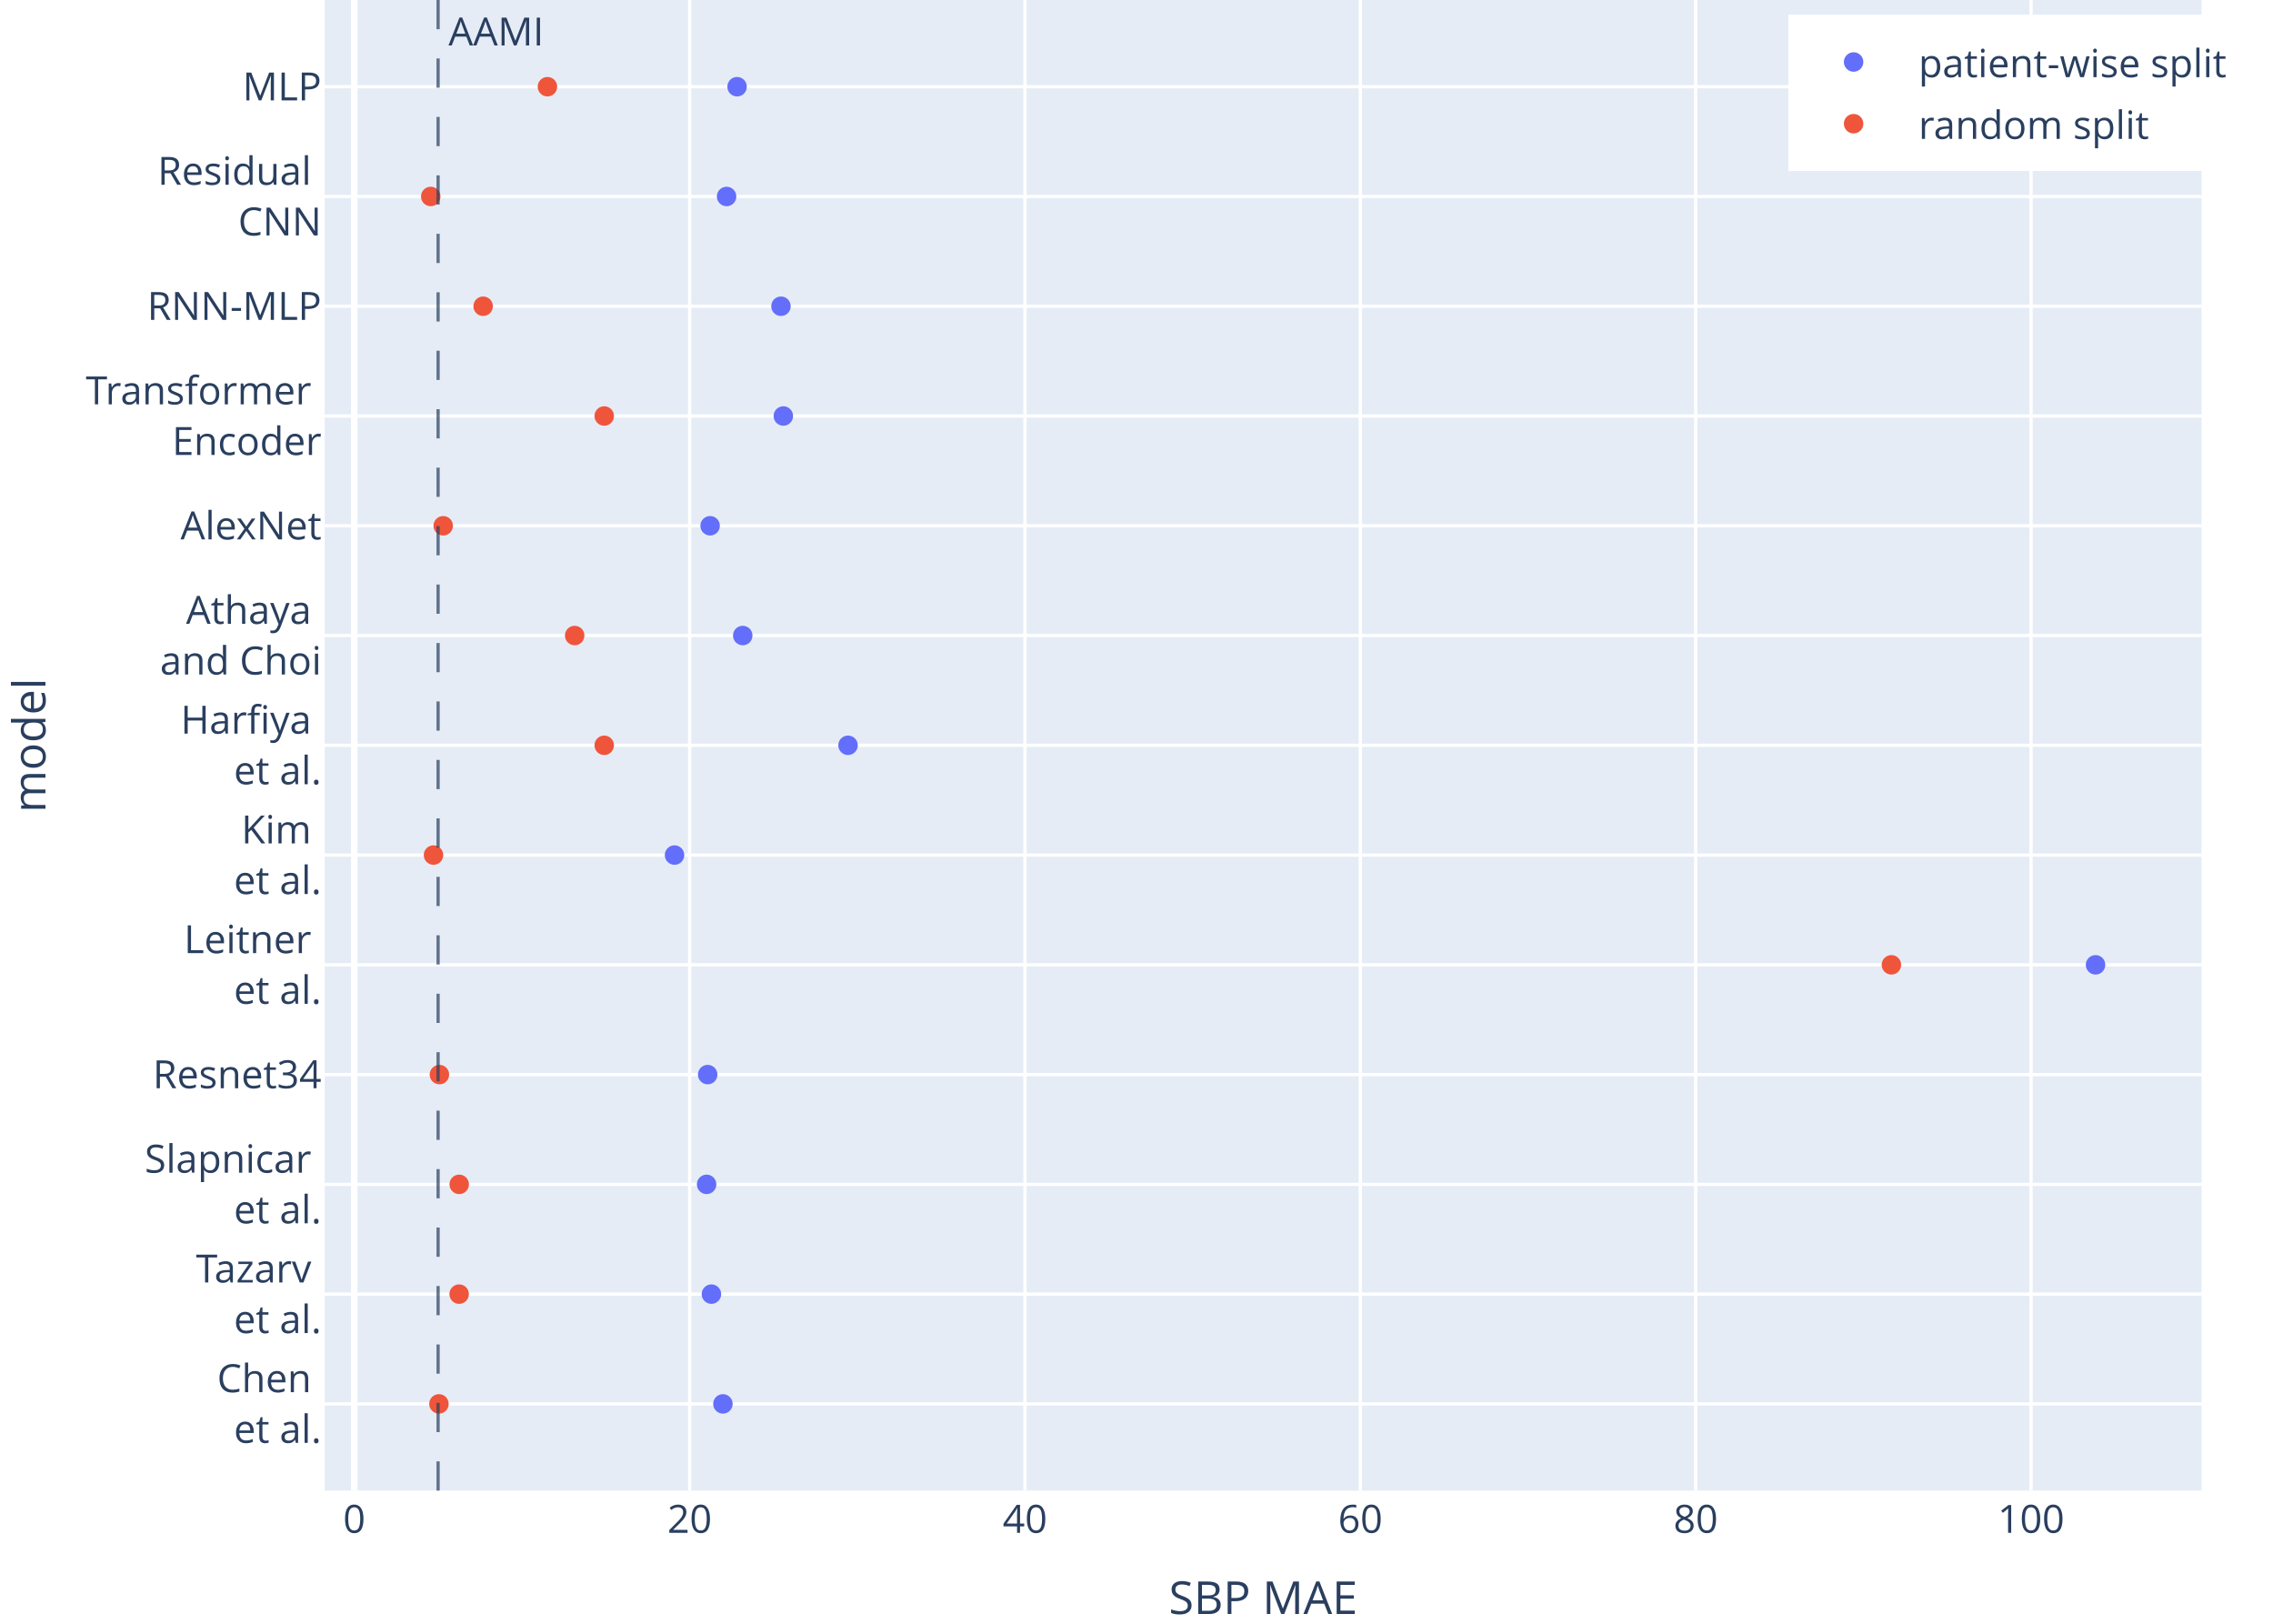
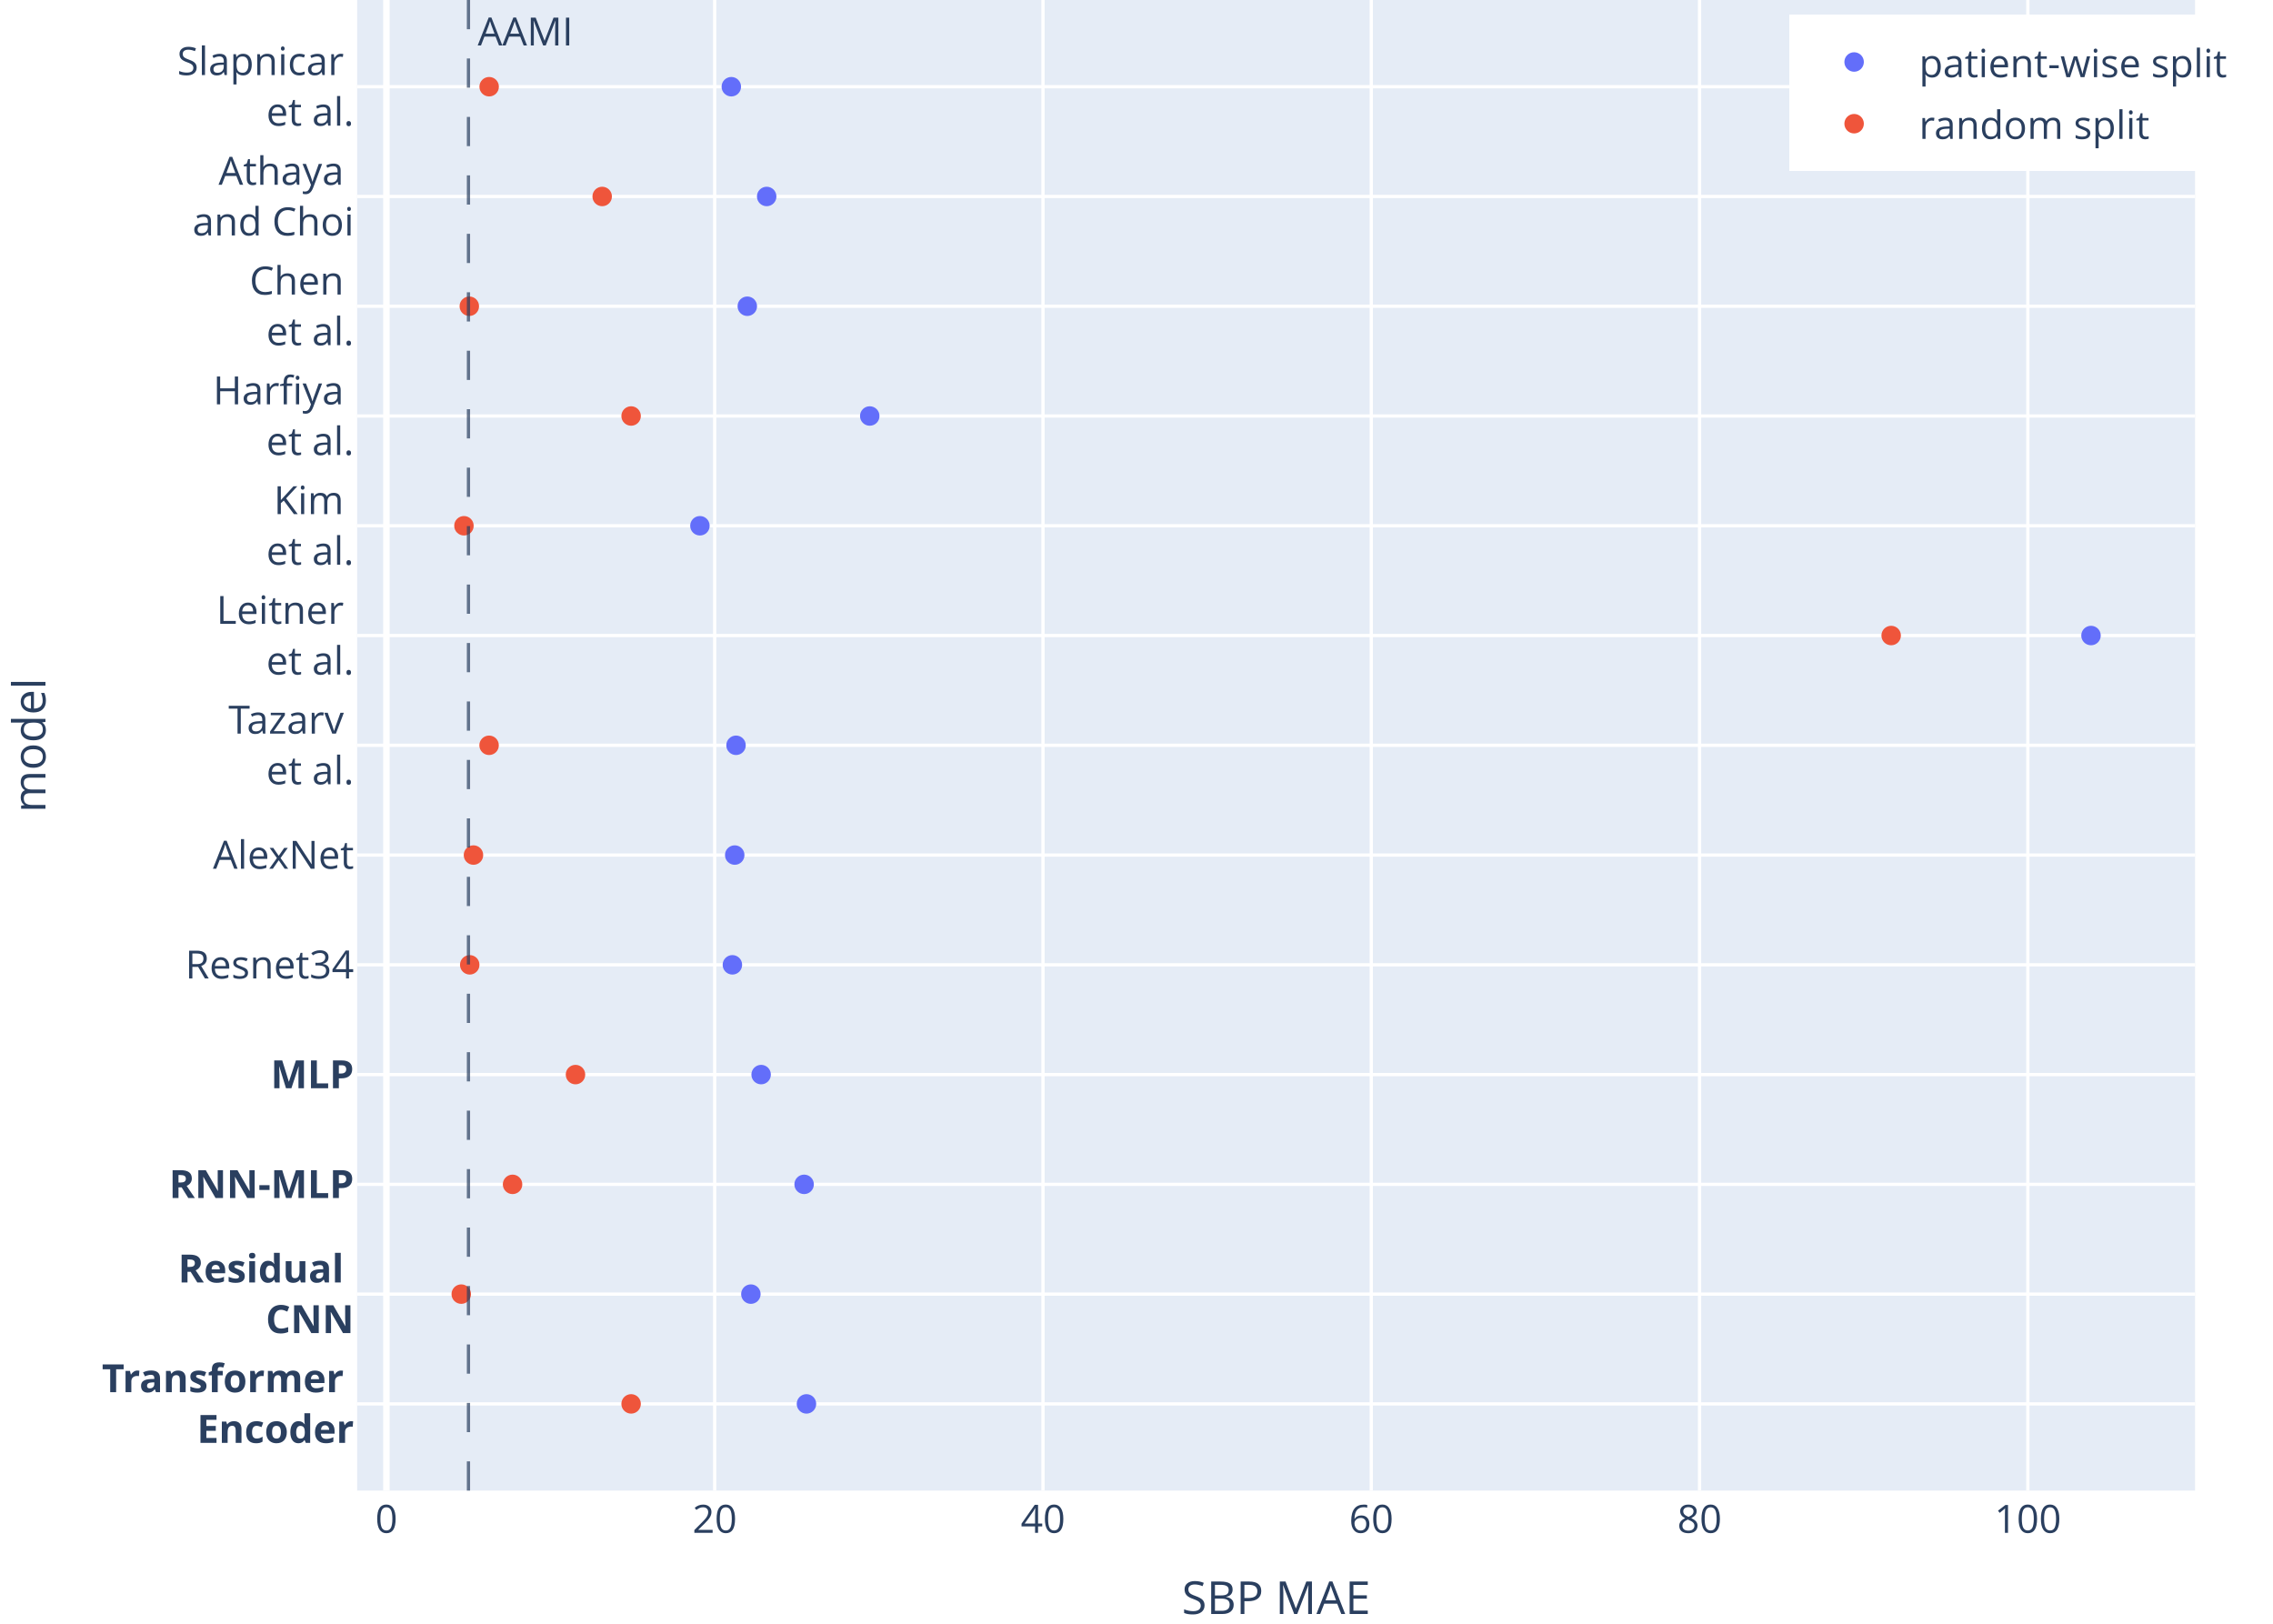
<svg xmlns="http://www.w3.org/2000/svg" class="main-svg" width="700" height="500" style="" viewBox="0 0 700 500">
  <rect x="0" y="0" width="700" height="500" style="fill: rgb(255, 255, 255); fill-opacity: 1;" />
-   <defs id="defs-ac33e9">
+   <defs id="defs-ae0e21">
    <g class="clips">
-       <clipPath id="clipac33e9xyplot" class="plotclip">
-         <rect width="578" height="459" />
-       </clipPath>
-       <clipPath class="axesclip" id="clipac33e9x">
-         <rect x="100" y="0" width="578" height="500" />
-       </clipPath>
-       <clipPath class="axesclip" id="clipac33e9y">
+       <clipPath id="clipae0e21xyplot" class="plotclip">
+         <rect width="566" height="459" />
+       </clipPath>
+       <clipPath class="axesclip" id="clipae0e21x">
+         <rect x="110" y="0" width="566" height="500" />
+       </clipPath>
+       <clipPath class="axesclip" id="clipae0e21y">
        <rect x="0" y="0" width="700" height="459" />
      </clipPath>
-       <clipPath class="axesclip" id="clipac33e9xy">
-         <rect x="100" y="0" width="578" height="459" />
+       <clipPath class="axesclip" id="clipae0e21xy">
+         <rect x="110" y="0" width="566" height="459" />
      </clipPath>
    </g>
    <g class="gradients" />
    <g class="patterns" />
  </defs>
  <g class="bglayer">
-     <rect class="bg" x="100" y="0" width="578" height="459" style="fill: rgb(229, 236, 246); fill-opacity: 1; stroke-width: 0;" />
+     <rect class="bg" x="110" y="0" width="566" height="459" style="fill: rgb(229, 236, 246); fill-opacity: 1; stroke-width: 0;" />
  </g>
  <g class="layer-below">
    <g class="imagelayer" />
    <g class="shapelayer" />
  </g>
  <g class="cartesianlayer">
    <g class="subplot xy">
      <g class="layer-subplot">
        <g class="shapelayer" />
        <g class="imagelayer" />
      </g>
      <g class="minor-gridlayer">
        <g class="x" />
        <g class="y" />
      </g>
      <g class="gridlayer">
        <g class="x">
-           <path class="xgrid crisp" transform="translate(212.38,0)" d="M0,0v459" style="stroke: rgb(255, 255, 255); stroke-opacity: 1; stroke-width: 1px;" />
-           <path class="xgrid crisp" transform="translate(315.65,0)" d="M0,0v459" style="stroke: rgb(255, 255, 255); stroke-opacity: 1; stroke-width: 1px;" />
-           <path class="xgrid crisp" transform="translate(418.93,0)" d="M0,0v459" style="stroke: rgb(255, 255, 255); stroke-opacity: 1; stroke-width: 1px;" />
-           <path class="xgrid crisp" transform="translate(522.21,0)" d="M0,0v459" style="stroke: rgb(255, 255, 255); stroke-opacity: 1; stroke-width: 1px;" />
-           <path class="xgrid crisp" transform="translate(625.48,0)" d="M0,0v459" style="stroke: rgb(255, 255, 255); stroke-opacity: 1; stroke-width: 1px;" />
+           <path class="xgrid crisp" transform="translate(220.1,0)" d="M0,0v459" style="stroke: rgb(255, 255, 255); stroke-opacity: 1; stroke-width: 1px;" />
+           <path class="xgrid crisp" transform="translate(321.2,0)" d="M0,0v459" style="stroke: rgb(255, 255, 255); stroke-opacity: 1; stroke-width: 1px;" />
+           <path class="xgrid crisp" transform="translate(422.3,0)" d="M0,0v459" style="stroke: rgb(255, 255, 255); stroke-opacity: 1; stroke-width: 1px;" />
+           <path class="xgrid crisp" transform="translate(523.4,0)" d="M0,0v459" style="stroke: rgb(255, 255, 255); stroke-opacity: 1; stroke-width: 1px;" />
+           <path class="xgrid crisp" transform="translate(624.5,0)" d="M0,0v459" style="stroke: rgb(255, 255, 255); stroke-opacity: 1; stroke-width: 1px;" />
        </g>
        <g class="y">
-           <path class="ygrid crisp" transform="translate(0,432.3)" d="M100,0h578" style="stroke: rgb(255, 255, 255); stroke-opacity: 1; stroke-width: 1px;" />
-           <path class="ygrid crisp" transform="translate(0,398.5)" d="M100,0h578" style="stroke: rgb(255, 255, 255); stroke-opacity: 1; stroke-width: 1px;" />
-           <path class="ygrid crisp" transform="translate(0,364.7)" d="M100,0h578" style="stroke: rgb(255, 255, 255); stroke-opacity: 1; stroke-width: 1px;" />
-           <path class="ygrid crisp" transform="translate(0,330.9)" d="M100,0h578" style="stroke: rgb(255, 255, 255); stroke-opacity: 1; stroke-width: 1px;" />
-           <path class="ygrid crisp" transform="translate(0,297.1)" d="M100,0h578" style="stroke: rgb(255, 255, 255); stroke-opacity: 1; stroke-width: 1px;" />
-           <path class="ygrid crisp" transform="translate(0,263.3)" d="M100,0h578" style="stroke: rgb(255, 255, 255); stroke-opacity: 1; stroke-width: 1px;" />
-           <path class="ygrid crisp" transform="translate(0,229.5)" d="M100,0h578" style="stroke: rgb(255, 255, 255); stroke-opacity: 1; stroke-width: 1px;" />
-           <path class="ygrid crisp" transform="translate(0,195.7)" d="M100,0h578" style="stroke: rgb(255, 255, 255); stroke-opacity: 1; stroke-width: 1px;" />
-           <path class="ygrid crisp" transform="translate(0,161.9)" d="M100,0h578" style="stroke: rgb(255, 255, 255); stroke-opacity: 1; stroke-width: 1px;" />
-           <path class="ygrid crisp" transform="translate(0,128.1)" d="M100,0h578" style="stroke: rgb(255, 255, 255); stroke-opacity: 1; stroke-width: 1px;" />
-           <path class="ygrid crisp" transform="translate(0,94.3)" d="M100,0h578" style="stroke: rgb(255, 255, 255); stroke-opacity: 1; stroke-width: 1px;" />
-           <path class="ygrid crisp" transform="translate(0,60.5)" d="M100,0h578" style="stroke: rgb(255, 255, 255); stroke-opacity: 1; stroke-width: 1px;" />
-           <path class="ygrid crisp" transform="translate(0,26.7)" d="M100,0h578" style="stroke: rgb(255, 255, 255); stroke-opacity: 1; stroke-width: 1px;" />
+           <path class="ygrid crisp" transform="translate(0,432.3)" d="M110,0h566" style="stroke: rgb(255, 255, 255); stroke-opacity: 1; stroke-width: 1px;" />
+           <path class="ygrid crisp" transform="translate(0,398.5)" d="M110,0h566" style="stroke: rgb(255, 255, 255); stroke-opacity: 1; stroke-width: 1px;" />
+           <path class="ygrid crisp" transform="translate(0,364.7)" d="M110,0h566" style="stroke: rgb(255, 255, 255); stroke-opacity: 1; stroke-width: 1px;" />
+           <path class="ygrid crisp" transform="translate(0,330.9)" d="M110,0h566" style="stroke: rgb(255, 255, 255); stroke-opacity: 1; stroke-width: 1px;" />
+           <path class="ygrid crisp" transform="translate(0,297.1)" d="M110,0h566" style="stroke: rgb(255, 255, 255); stroke-opacity: 1; stroke-width: 1px;" />
+           <path class="ygrid crisp" transform="translate(0,263.3)" d="M110,0h566" style="stroke: rgb(255, 255, 255); stroke-opacity: 1; stroke-width: 1px;" />
+           <path class="ygrid crisp" transform="translate(0,229.5)" d="M110,0h566" style="stroke: rgb(255, 255, 255); stroke-opacity: 1; stroke-width: 1px;" />
+           <path class="ygrid crisp" transform="translate(0,195.7)" d="M110,0h566" style="stroke: rgb(255, 255, 255); stroke-opacity: 1; stroke-width: 1px;" />
+           <path class="ygrid crisp" transform="translate(0,161.9)" d="M110,0h566" style="stroke: rgb(255, 255, 255); stroke-opacity: 1; stroke-width: 1px;" />
+           <path class="ygrid crisp" transform="translate(0,128.1)" d="M110,0h566" style="stroke: rgb(255, 255, 255); stroke-opacity: 1; stroke-width: 1px;" />
+           <path class="ygrid crisp" transform="translate(0,94.3)" d="M110,0h566" style="stroke: rgb(255, 255, 255); stroke-opacity: 1; stroke-width: 1px;" />
+           <path class="ygrid crisp" transform="translate(0,60.5)" d="M110,0h566" style="stroke: rgb(255, 255, 255); stroke-opacity: 1; stroke-width: 1px;" />
+           <path class="ygrid crisp" transform="translate(0,26.7)" d="M110,0h566" style="stroke: rgb(255, 255, 255); stroke-opacity: 1; stroke-width: 1px;" />
        </g>
      </g>
      <g class="zerolinelayer">
-         <path class="xzl zl crisp" transform="translate(109.1,0)" d="M0,0v459" style="stroke: rgb(255, 255, 255); stroke-opacity: 1; stroke-width: 2px;" />
+         <path class="xzl zl crisp" transform="translate(119,0)" d="M0,0v459" style="stroke: rgb(255, 255, 255); stroke-opacity: 1; stroke-width: 2px;" />
      </g>
      <path class="xlines-below" />
      <path class="ylines-below" />
      <g class="overlines-below" />
      <g class="xaxislayer-below" />
      <g class="yaxislayer-below" />
      <g class="overaxes-below" />
-       <g class="plot" transform="translate(100,0)" clip-path="url(#clipac33e9xyplot)">
+       <g class="plot" transform="translate(110,0)" clip-path="url(#clipae0e21xyplot)">
        <g class="scatterlayer mlayer">
-           <g class="trace scatter tracef5e14a" style="stroke-miterlimit: 2; opacity: 1;">
+           <g class="trace scatter trace91af93" style="stroke-miterlimit: 2; opacity: 1;">
            <g class="fills" />
            <g class="errorbars" />
            <g class="lines" />
            <g class="points">
-               <path class="point" transform="translate(122.63,432.3)" d="M3,0A3,3 0 1,1 0,-3A3,3 0 0,1 3,0Z" style="opacity: 1; stroke-width: 0px; fill: rgb(99, 110, 250); fill-opacity: 1;" />
-               <path class="point" transform="translate(119.09,398.5)" d="M3,0A3,3 0 1,1 0,-3A3,3 0 0,1 3,0Z" style="opacity: 1; stroke-width: 0px; fill: rgb(99, 110, 250); fill-opacity: 1;" />
-               <path class="point" transform="translate(117.61,364.7)" d="M3,0A3,3 0 1,1 0,-3A3,3 0 0,1 3,0Z" style="opacity: 1; stroke-width: 0px; fill: rgb(99, 110, 250); fill-opacity: 1;" />
-               <path class="point" transform="translate(117.94,330.9)" d="M3,0A3,3 0 1,1 0,-3A3,3 0 0,1 3,0Z" style="opacity: 1; stroke-width: 0px; fill: rgb(99, 110, 250); fill-opacity: 1;" />
-               <path class="point" transform="translate(545.35,297.1)" d="M3,0A3,3 0 1,1 0,-3A3,3 0 0,1 3,0Z" style="opacity: 1; stroke-width: 0px; fill: rgb(99, 110, 250); fill-opacity: 1;" />
-               <path class="point" transform="translate(107.73,263.3)" d="M3,0A3,3 0 1,1 0,-3A3,3 0 0,1 3,0Z" style="opacity: 1; stroke-width: 0px; fill: rgb(99, 110, 250); fill-opacity: 1;" />
-               <path class="point" transform="translate(161.16,229.5)" d="M3,0A3,3 0 1,1 0,-3A3,3 0 0,1 3,0Z" style="opacity: 1; stroke-width: 0px; fill: rgb(99, 110, 250); fill-opacity: 1;" />
-               <path class="point" transform="translate(128.74,195.7)" d="M3,0A3,3 0 1,1 0,-3A3,3 0 0,1 3,0Z" style="opacity: 1; stroke-width: 0px; fill: rgb(99, 110, 250); fill-opacity: 1;" />
-               <path class="point" transform="translate(118.69,161.9)" d="M3,0A3,3 0 1,1 0,-3A3,3 0 0,1 3,0Z" style="opacity: 1; stroke-width: 0px; fill: rgb(99, 110, 250); fill-opacity: 1;" />
-               <path class="point" transform="translate(141.24,128.1)" d="M3,0A3,3 0 1,1 0,-3A3,3 0 0,1 3,0Z" style="opacity: 1; stroke-width: 0px; fill: rgb(99, 110, 250); fill-opacity: 1;" />
-               <path class="point" transform="translate(140.51,94.3)" d="M3,0A3,3 0 1,1 0,-3A3,3 0 0,1 3,0Z" style="opacity: 1; stroke-width: 0px; fill: rgb(99, 110, 250); fill-opacity: 1;" />
-               <path class="point" transform="translate(123.76,60.5)" d="M3,0A3,3 0 1,1 0,-3A3,3 0 0,1 3,0Z" style="opacity: 1; stroke-width: 0px; fill: rgb(99, 110, 250); fill-opacity: 1;" />
-               <path class="point" transform="translate(126.99,26.7)" d="M3,0A3,3 0 1,1 0,-3A3,3 0 0,1 3,0Z" style="opacity: 1; stroke-width: 0px; fill: rgb(99, 110, 250); fill-opacity: 1;" />
+               <path class="point" transform="translate(120.14,94.3)" d="M3,0A3,3 0 1,1 0,-3A3,3 0 0,1 3,0Z" style="opacity: 1; stroke-width: 0px; fill: rgb(99, 110, 250); fill-opacity: 1;" />
+               <path class="point" transform="translate(116.67,229.5)" d="M3,0A3,3 0 1,1 0,-3A3,3 0 0,1 3,0Z" style="opacity: 1; stroke-width: 0px; fill: rgb(99, 110, 250); fill-opacity: 1;" />
+               <path class="point" transform="translate(115.22,26.7)" d="M3,0A3,3 0 1,1 0,-3A3,3 0 0,1 3,0Z" style="opacity: 1; stroke-width: 0px; fill: rgb(99, 110, 250); fill-opacity: 1;" />
+               <path class="point" transform="translate(115.55,297.1)" d="M3,0A3,3 0 1,1 0,-3A3,3 0 0,1 3,0Z" style="opacity: 1; stroke-width: 0px; fill: rgb(99, 110, 250); fill-opacity: 1;" />
+               <path class="point" transform="translate(533.95,195.7)" d="M3,0A3,3 0 1,1 0,-3A3,3 0 0,1 3,0Z" style="opacity: 1; stroke-width: 0px; fill: rgb(99, 110, 250); fill-opacity: 1;" />
+               <path class="point" transform="translate(105.55,161.9)" d="M3,0A3,3 0 1,1 0,-3A3,3 0 0,1 3,0Z" style="opacity: 1; stroke-width: 0px; fill: rgb(99, 110, 250); fill-opacity: 1;" />
+               <path class="point" transform="translate(157.85,128.1)" d="M3,0A3,3 0 1,1 0,-3A3,3 0 0,1 3,0Z" style="opacity: 1; stroke-width: 0px; fill: rgb(99, 110, 250); fill-opacity: 1;" />
+               <path class="point" transform="translate(126.11,60.5)" d="M3,0A3,3 0 1,1 0,-3A3,3 0 0,1 3,0Z" style="opacity: 1; stroke-width: 0px; fill: rgb(99, 110, 250); fill-opacity: 1;" />
+               <path class="point" transform="translate(116.27,263.3)" d="M3,0A3,3 0 1,1 0,-3A3,3 0 0,1 3,0Z" style="opacity: 1; stroke-width: 0px; fill: rgb(99, 110, 250); fill-opacity: 1;" />
+               <path class="point" transform="translate(138.36,432.3)" d="M3,0A3,3 0 1,1 0,-3A3,3 0 0,1 3,0Z" style="opacity: 1; stroke-width: 0px; fill: rgb(99, 110, 250); fill-opacity: 1;" />
+               <path class="point" transform="translate(137.64,364.7)" d="M3,0A3,3 0 1,1 0,-3A3,3 0 0,1 3,0Z" style="opacity: 1; stroke-width: 0px; fill: rgb(99, 110, 250); fill-opacity: 1;" />
+               <path class="point" transform="translate(121.24,398.5)" d="M3,0A3,3 0 1,1 0,-3A3,3 0 0,1 3,0Z" style="opacity: 1; stroke-width: 0px; fill: rgb(99, 110, 250); fill-opacity: 1;" />
+               <path class="point" transform="translate(124.4,330.9)" d="M3,0A3,3 0 1,1 0,-3A3,3 0 0,1 3,0Z" style="opacity: 1; stroke-width: 0px; fill: rgb(99, 110, 250); fill-opacity: 1;" />
            </g>
            <g class="text" />
          </g>
-           <g class="trace scatter trace2f26ba" style="stroke-miterlimit: 2; opacity: 1;">
+           <g class="trace scatter tracec46c20" style="stroke-miterlimit: 2; opacity: 1;">
            <g class="fills" />
            <g class="errorbars" />
            <g class="lines" />
            <g class="points">
-               <path class="point" transform="translate(35.18,432.3)" d="M3,0A3,3 0 1,1 0,-3A3,3 0 0,1 3,0Z" style="opacity: 1; stroke-width: 0px; fill: rgb(239, 85, 59); fill-opacity: 1;" />
-               <path class="point" transform="translate(41.4,398.5)" d="M3,0A3,3 0 1,1 0,-3A3,3 0 0,1 3,0Z" style="opacity: 1; stroke-width: 0px; fill: rgb(239, 85, 59); fill-opacity: 1;" />
-               <path class="point" transform="translate(41.42,364.7)" d="M3,0A3,3 0 1,1 0,-3A3,3 0 0,1 3,0Z" style="opacity: 1; stroke-width: 0px; fill: rgb(239, 85, 59); fill-opacity: 1;" />
-               <path class="point" transform="translate(35.32,330.9)" d="M3,0A3,3 0 1,1 0,-3A3,3 0 0,1 3,0Z" style="opacity: 1; stroke-width: 0px; fill: rgb(239, 85, 59); fill-opacity: 1;" />
-               <path class="point" transform="translate(482.48,297.1)" d="M3,0A3,3 0 1,1 0,-3A3,3 0 0,1 3,0Z" style="opacity: 1; stroke-width: 0px; fill: rgb(239, 85, 59); fill-opacity: 1;" />
-               <path class="point" transform="translate(33.5,263.3)" d="M3,0A3,3 0 1,1 0,-3A3,3 0 0,1 3,0Z" style="opacity: 1; stroke-width: 0px; fill: rgb(239, 85, 59); fill-opacity: 1;" />
-               <path class="point" transform="translate(86.08,229.5)" d="M3,0A3,3 0 1,1 0,-3A3,3 0 0,1 3,0Z" style="opacity: 1; stroke-width: 0px; fill: rgb(239, 85, 59); fill-opacity: 1;" />
-               <path class="point" transform="translate(76.98,195.7)" d="M3,0A3,3 0 1,1 0,-3A3,3 0 0,1 3,0Z" style="opacity: 1; stroke-width: 0px; fill: rgb(239, 85, 59); fill-opacity: 1;" />
-               <path class="point" transform="translate(36.49,161.9)" d="M3,0A3,3 0 1,1 0,-3A3,3 0 0,1 3,0Z" style="opacity: 1; stroke-width: 0px; fill: rgb(239, 85, 59); fill-opacity: 1;" />
-               <path class="point" transform="translate(86.08,128.1)" d="M3,0A3,3 0 1,1 0,-3A3,3 0 0,1 3,0Z" style="opacity: 1; stroke-width: 0px; fill: rgb(239, 85, 59); fill-opacity: 1;" />
-               <path class="point" transform="translate(48.79,94.3)" d="M3,0A3,3 0 1,1 0,-3A3,3 0 0,1 3,0Z" style="opacity: 1; stroke-width: 0px; fill: rgb(239, 85, 59); fill-opacity: 1;" />
-               <path class="point" transform="translate(32.65,60.5)" d="M3,0A3,3 0 1,1 0,-3A3,3 0 0,1 3,0Z" style="opacity: 1; stroke-width: 0px; fill: rgb(239, 85, 59); fill-opacity: 1;" />
-               <path class="point" transform="translate(68.59,26.7)" d="M3,0A3,3 0 1,1 0,-3A3,3 0 0,1 3,0Z" style="opacity: 1; stroke-width: 0px; fill: rgb(239, 85, 59); fill-opacity: 1;" />
+               <path class="point" transform="translate(34.53,94.3)" d="M3,0A3,3 0 1,1 0,-3A3,3 0 0,1 3,0Z" style="opacity: 1; stroke-width: 0px; fill: rgb(239, 85, 59); fill-opacity: 1;" />
+               <path class="point" transform="translate(40.62,229.5)" d="M3,0A3,3 0 1,1 0,-3A3,3 0 0,1 3,0Z" style="opacity: 1; stroke-width: 0px; fill: rgb(239, 85, 59); fill-opacity: 1;" />
+               <path class="point" transform="translate(40.64,26.7)" d="M3,0A3,3 0 1,1 0,-3A3,3 0 0,1 3,0Z" style="opacity: 1; stroke-width: 0px; fill: rgb(239, 85, 59); fill-opacity: 1;" />
+               <path class="point" transform="translate(34.66,297.1)" d="M3,0A3,3 0 1,1 0,-3A3,3 0 0,1 3,0Z" style="opacity: 1; stroke-width: 0px; fill: rgb(239, 85, 59); fill-opacity: 1;" />
+               <path class="point" transform="translate(472.41,195.7)" d="M3,0A3,3 0 1,1 0,-3A3,3 0 0,1 3,0Z" style="opacity: 1; stroke-width: 0px; fill: rgb(239, 85, 59); fill-opacity: 1;" />
+               <path class="point" transform="translate(32.88,161.9)" d="M3,0A3,3 0 1,1 0,-3A3,3 0 0,1 3,0Z" style="opacity: 1; stroke-width: 0px; fill: rgb(239, 85, 59); fill-opacity: 1;" />
+               <path class="point" transform="translate(84.36,128.1)" d="M3,0A3,3 0 1,1 0,-3A3,3 0 0,1 3,0Z" style="opacity: 1; stroke-width: 0px; fill: rgb(239, 85, 59); fill-opacity: 1;" />
+               <path class="point" transform="translate(75.45,60.5)" d="M3,0A3,3 0 1,1 0,-3A3,3 0 0,1 3,0Z" style="opacity: 1; stroke-width: 0px; fill: rgb(239, 85, 59); fill-opacity: 1;" />
+               <path class="point" transform="translate(35.81,263.3)" d="M3,0A3,3 0 1,1 0,-3A3,3 0 0,1 3,0Z" style="opacity: 1; stroke-width: 0px; fill: rgb(239, 85, 59); fill-opacity: 1;" />
+               <path class="point" transform="translate(84.36,432.3)" d="M3,0A3,3 0 1,1 0,-3A3,3 0 0,1 3,0Z" style="opacity: 1; stroke-width: 0px; fill: rgb(239, 85, 59); fill-opacity: 1;" />
+               <path class="point" transform="translate(47.85,364.7)" d="M3,0A3,3 0 1,1 0,-3A3,3 0 0,1 3,0Z" style="opacity: 1; stroke-width: 0px; fill: rgb(239, 85, 59); fill-opacity: 1;" />
+               <path class="point" transform="translate(32.05,398.5)" d="M3,0A3,3 0 1,1 0,-3A3,3 0 0,1 3,0Z" style="opacity: 1; stroke-width: 0px; fill: rgb(239, 85, 59); fill-opacity: 1;" />
+               <path class="point" transform="translate(67.23,330.9)" d="M3,0A3,3 0 1,1 0,-3A3,3 0 0,1 3,0Z" style="opacity: 1; stroke-width: 0px; fill: rgb(239, 85, 59); fill-opacity: 1;" />
            </g>
            <g class="text" />
          </g>
        </g>
      </g>
      <g class="overplot" />
      <path class="xlines-above crisp" d="M0,0" style="fill: none;" />
      <path class="ylines-above crisp" d="M0,0" style="fill: none;" />
      <g class="overlines-above" />
      <g class="xaxislayer-above">
        <g class="xtick">
-           <text text-anchor="middle" x="0" y="472" transform="translate(109.1,0)" style="font-family: 'Open Sans', verdana, arial, sans-serif; font-size: 12px; fill: rgb(42, 63, 95); fill-opacity: 1; white-space: pre; opacity: 1;">0</text>
-         </g>
-         <g class="xtick">
-           <text text-anchor="middle" x="0" y="472" style="font-family: 'Open Sans', verdana, arial, sans-serif; font-size: 12px; fill: rgb(42, 63, 95); fill-opacity: 1; white-space: pre; opacity: 1;" transform="translate(212.38,0)">20</text>
-         </g>
-         <g class="xtick">
-           <text text-anchor="middle" x="0" y="472" style="font-family: 'Open Sans', verdana, arial, sans-serif; font-size: 12px; fill: rgb(42, 63, 95); fill-opacity: 1; white-space: pre; opacity: 1;" transform="translate(315.65,0)">40</text>
-         </g>
-         <g class="xtick">
-           <text text-anchor="middle" x="0" y="472" style="font-family: 'Open Sans', verdana, arial, sans-serif; font-size: 12px; fill: rgb(42, 63, 95); fill-opacity: 1; white-space: pre; opacity: 1;" transform="translate(418.93,0)">60</text>
-         </g>
-         <g class="xtick">
-           <text text-anchor="middle" x="0" y="472" style="font-family: 'Open Sans', verdana, arial, sans-serif; font-size: 12px; fill: rgb(42, 63, 95); fill-opacity: 1; white-space: pre; opacity: 1;" transform="translate(522.21,0)">80</text>
-         </g>
-         <g class="xtick">
-           <text text-anchor="middle" x="0" y="472" style="font-family: 'Open Sans', verdana, arial, sans-serif; font-size: 12px; fill: rgb(42, 63, 95); fill-opacity: 1; white-space: pre; opacity: 1;" transform="translate(625.48,0)">100</text>
+           <text text-anchor="middle" x="0" y="472" transform="translate(119,0)" style="font-family: 'Open Sans', verdana, arial, sans-serif; font-size: 12px; fill: rgb(42, 63, 95); fill-opacity: 1; white-space: pre; opacity: 1;">0</text>
+         </g>
+         <g class="xtick">
+           <text text-anchor="middle" x="0" y="472" style="font-family: 'Open Sans', verdana, arial, sans-serif; font-size: 12px; fill: rgb(42, 63, 95); fill-opacity: 1; white-space: pre; opacity: 1;" transform="translate(220.1,0)">20</text>
+         </g>
+         <g class="xtick">
+           <text text-anchor="middle" x="0" y="472" style="font-family: 'Open Sans', verdana, arial, sans-serif; font-size: 12px; fill: rgb(42, 63, 95); fill-opacity: 1; white-space: pre; opacity: 1;" transform="translate(321.2,0)">40</text>
+         </g>
+         <g class="xtick">
+           <text text-anchor="middle" x="0" y="472" style="font-family: 'Open Sans', verdana, arial, sans-serif; font-size: 12px; fill: rgb(42, 63, 95); fill-opacity: 1; white-space: pre; opacity: 1;" transform="translate(422.3,0)">60</text>
+         </g>
+         <g class="xtick">
+           <text text-anchor="middle" x="0" y="472" style="font-family: 'Open Sans', verdana, arial, sans-serif; font-size: 12px; fill: rgb(42, 63, 95); fill-opacity: 1; white-space: pre; opacity: 1;" transform="translate(523.4,0)">80</text>
+         </g>
+         <g class="xtick">
+           <text text-anchor="middle" x="0" y="472" style="font-family: 'Open Sans', verdana, arial, sans-serif; font-size: 12px; fill: rgb(42, 63, 95); fill-opacity: 1; white-space: pre; opacity: 1;" transform="translate(624.5,0)">100</text>
        </g>
      </g>
      <g class="yaxislayer-above">
        <g class="ytick">
-           <text text-anchor="end" x="99" y="4.2" transform="translate(0,432.3)translate(0,-7.8)" style="font-family: 'Open Sans', verdana, arial, sans-serif; font-size: 12px; fill: rgb(42, 63, 95); fill-opacity: 1; white-space: pre; opacity: 1;">
-             <tspan class="line" dy="0em" x="99" y="4.2">Chen</tspan>
-             <tspan class="line" dy="1.3em" x="99" y="4.2">et al.</tspan>
-           </text>
-         </g>
-         <g class="ytick">
-           <text text-anchor="end" x="99" y="4.2" transform="translate(0,398.5)translate(0,-7.8)" style="font-family: 'Open Sans', verdana, arial, sans-serif; font-size: 12px; fill: rgb(42, 63, 95); fill-opacity: 1; white-space: pre; opacity: 1;">
-             <tspan class="line" dy="0em" x="99" y="4.2">Tazarv</tspan>
-             <tspan class="line" dy="1.3em" x="99" y="4.2">et al.</tspan>
-           </text>
-         </g>
-         <g class="ytick">
-           <text text-anchor="end" x="99" y="4.2" transform="translate(0,364.7)translate(0,-7.8)" style="font-family: 'Open Sans', verdana, arial, sans-serif; font-size: 12px; fill: rgb(42, 63, 95); fill-opacity: 1; white-space: pre; opacity: 1;">
-             <tspan class="line" dy="0em" x="99" y="4.2">Slapnicar</tspan>
-             <tspan class="line" dy="1.3em" x="99" y="4.2">et al.</tspan>
-           </text>
-         </g>
-         <g class="ytick">
-           <text text-anchor="end" x="99" y="4.2" transform="translate(0,330.9)" style="font-family: 'Open Sans', verdana, arial, sans-serif; font-size: 12px; fill: rgb(42, 63, 95); fill-opacity: 1; white-space: pre; opacity: 1;">Resnet34</text>
-         </g>
-         <g class="ytick">
-           <text text-anchor="end" x="99" y="4.2" transform="translate(0,297.1)translate(0,-7.8)" style="font-family: 'Open Sans', verdana, arial, sans-serif; font-size: 12px; fill: rgb(42, 63, 95); fill-opacity: 1; white-space: pre; opacity: 1;">
-             <tspan class="line" dy="0em" x="99" y="4.2">Leitner</tspan>
-             <tspan class="line" dy="1.3em" x="99" y="4.2">et al.</tspan>
-           </text>
-         </g>
-         <g class="ytick">
-           <text text-anchor="end" x="99" y="4.2" transform="translate(0,263.3)translate(0,-7.8)" style="font-family: 'Open Sans', verdana, arial, sans-serif; font-size: 12px; fill: rgb(42, 63, 95); fill-opacity: 1; white-space: pre; opacity: 1;">
-             <tspan class="line" dy="0em" x="99" y="4.2">Kim</tspan>
-             <tspan class="line" dy="1.3em" x="99" y="4.2">et al.</tspan>
-           </text>
-         </g>
-         <g class="ytick">
-           <text text-anchor="end" x="99" y="4.2" transform="translate(0,229.5)translate(0,-7.8)" style="font-family: 'Open Sans', verdana, arial, sans-serif; font-size: 12px; fill: rgb(42, 63, 95); fill-opacity: 1; white-space: pre; opacity: 1;">
-             <tspan class="line" dy="0em" x="99" y="4.2">Harfiya</tspan>
-             <tspan class="line" dy="1.3em" x="99" y="4.2">et al.</tspan>
-           </text>
-         </g>
-         <g class="ytick">
-           <text text-anchor="end" x="99" y="4.2" transform="translate(0,195.7)translate(0,-7.8)" style="font-family: 'Open Sans', verdana, arial, sans-serif; font-size: 12px; fill: rgb(42, 63, 95); fill-opacity: 1; white-space: pre; opacity: 1;">
-             <tspan class="line" dy="0em" x="99" y="4.2">Athaya</tspan>
-             <tspan class="line" dy="1.3em" x="99" y="4.2">and Choi</tspan>
-           </text>
-         </g>
-         <g class="ytick">
-           <text text-anchor="end" x="99" y="4.2" transform="translate(0,161.9)" style="font-family: 'Open Sans', verdana, arial, sans-serif; font-size: 12px; fill: rgb(42, 63, 95); fill-opacity: 1; white-space: pre; opacity: 1;">AlexNet</text>
-         </g>
-         <g class="ytick">
-           <text text-anchor="end" x="99" y="4.2" transform="translate(0,128.1)translate(0,-7.8)" style="font-family: 'Open Sans', verdana, arial, sans-serif; font-size: 12px; fill: rgb(42, 63, 95); fill-opacity: 1; white-space: pre; opacity: 1;">
-             <tspan class="line" dy="0em" x="99" y="4.2">Transformer</tspan>
-             <tspan class="line" dy="1.3em" x="99" y="4.2">Encoder</tspan>
-           </text>
-         </g>
-         <g class="ytick">
-           <text text-anchor="end" x="99" y="4.2" transform="translate(0,94.3)" style="font-family: 'Open Sans', verdana, arial, sans-serif; font-size: 12px; fill: rgb(42, 63, 95); fill-opacity: 1; white-space: pre; opacity: 1;">RNN-MLP</text>
-         </g>
-         <g class="ytick">
-           <text text-anchor="end" x="99" y="4.2" transform="translate(0,60.5)translate(0,-7.8)" style="font-family: 'Open Sans', verdana, arial, sans-serif; font-size: 12px; fill: rgb(42, 63, 95); fill-opacity: 1; white-space: pre; opacity: 1;">
-             <tspan class="line" dy="0em" x="99" y="4.2">Residual</tspan>
-             <tspan class="line" dy="1.3em" x="99" y="4.2">CNN</tspan>
-           </text>
-         </g>
-         <g class="ytick">
-           <text text-anchor="end" x="99" y="4.2" transform="translate(0,26.7)" style="font-family: 'Open Sans', verdana, arial, sans-serif; font-size: 12px; fill: rgb(42, 63, 95); fill-opacity: 1; white-space: pre; opacity: 1;">MLP</text>
+           <text text-anchor="end" x="109" y="4.2" transform="translate(0,432.3)translate(0,-7.8)" style="font-family: 'Open Sans', verdana, arial, sans-serif; font-size: 12px; fill: rgb(42, 63, 95); fill-opacity: 1; white-space: pre; opacity: 1;">
+             <tspan class="line" dy="0em" x="109" y="4.2">
+               <tspan style="font-weight:bold">Transformer</tspan>
+             </tspan>
+             <tspan class="line" dy="1.3em" x="109" y="4.2">
+               <tspan style="font-weight:bold">Encoder</tspan>
+             </tspan>
+           </text>
+         </g>
+         <g class="ytick">
+           <text text-anchor="end" x="109" y="4.2" transform="translate(0,398.5)translate(0,-7.8)" style="font-family: 'Open Sans', verdana, arial, sans-serif; font-size: 12px; fill: rgb(42, 63, 95); fill-opacity: 1; white-space: pre; opacity: 1;">
+             <tspan class="line" dy="0em" x="109" y="4.2">
+               <tspan style="font-weight:bold">Residual</tspan>
+             </tspan>
+             <tspan class="line" dy="1.3em" x="109" y="4.2">
+               <tspan style="font-weight:bold">CNN</tspan>
+             </tspan>
+           </text>
+         </g>
+         <g class="ytick">
+           <text text-anchor="end" x="109" y="4.2" transform="translate(0,364.7)" style="font-family: 'Open Sans', verdana, arial, sans-serif; font-size: 12px; fill: rgb(42, 63, 95); fill-opacity: 1; white-space: pre; opacity: 1;">
+             <tspan style="font-weight:bold">RNN-MLP</tspan>
+           </text>
+         </g>
+         <g class="ytick">
+           <text text-anchor="end" x="109" y="4.2" transform="translate(0,330.9)" style="font-family: 'Open Sans', verdana, arial, sans-serif; font-size: 12px; fill: rgb(42, 63, 95); fill-opacity: 1; white-space: pre; opacity: 1;">
+             <tspan style="font-weight:bold">MLP</tspan>
+           </text>
+         </g>
+         <g class="ytick">
+           <text text-anchor="end" x="109" y="4.2" transform="translate(0,297.1)" style="font-family: 'Open Sans', verdana, arial, sans-serif; font-size: 12px; fill: rgb(42, 63, 95); fill-opacity: 1; white-space: pre; opacity: 1;">Resnet34</text>
+         </g>
+         <g class="ytick">
+           <text text-anchor="end" x="109" y="4.2" transform="translate(0,263.3)" style="font-family: 'Open Sans', verdana, arial, sans-serif; font-size: 12px; fill: rgb(42, 63, 95); fill-opacity: 1; white-space: pre; opacity: 1;">AlexNet</text>
+         </g>
+         <g class="ytick">
+           <text text-anchor="end" x="109" y="4.2" transform="translate(0,229.5)translate(0,-7.8)" style="font-family: 'Open Sans', verdana, arial, sans-serif; font-size: 12px; fill: rgb(42, 63, 95); fill-opacity: 1; white-space: pre; opacity: 1;">
+             <tspan class="line" dy="0em" x="109" y="4.2">Tazarv</tspan>
+             <tspan class="line" dy="1.3em" x="109" y="4.2">et al.</tspan>
+           </text>
+         </g>
+         <g class="ytick">
+           <text text-anchor="end" x="109" y="4.2" transform="translate(0,195.7)translate(0,-7.8)" style="font-family: 'Open Sans', verdana, arial, sans-serif; font-size: 12px; fill: rgb(42, 63, 95); fill-opacity: 1; white-space: pre; opacity: 1;">
+             <tspan class="line" dy="0em" x="109" y="4.2">Leitner</tspan>
+             <tspan class="line" dy="1.3em" x="109" y="4.2">et al.</tspan>
+           </text>
+         </g>
+         <g class="ytick">
+           <text text-anchor="end" x="109" y="4.2" transform="translate(0,161.9)translate(0,-7.8)" style="font-family: 'Open Sans', verdana, arial, sans-serif; font-size: 12px; fill: rgb(42, 63, 95); fill-opacity: 1; white-space: pre; opacity: 1;">
+             <tspan class="line" dy="0em" x="109" y="4.2">Kim</tspan>
+             <tspan class="line" dy="1.3em" x="109" y="4.2">et al.</tspan>
+           </text>
+         </g>
+         <g class="ytick">
+           <text text-anchor="end" x="109" y="4.2" transform="translate(0,128.1)translate(0,-7.8)" style="font-family: 'Open Sans', verdana, arial, sans-serif; font-size: 12px; fill: rgb(42, 63, 95); fill-opacity: 1; white-space: pre; opacity: 1;">
+             <tspan class="line" dy="0em" x="109" y="4.2">Harfiya</tspan>
+             <tspan class="line" dy="1.3em" x="109" y="4.2">et al.</tspan>
+           </text>
+         </g>
+         <g class="ytick">
+           <text text-anchor="end" x="109" y="4.2" transform="translate(0,94.3)translate(0,-7.8)" style="font-family: 'Open Sans', verdana, arial, sans-serif; font-size: 12px; fill: rgb(42, 63, 95); fill-opacity: 1; white-space: pre; opacity: 1;">
+             <tspan class="line" dy="0em" x="109" y="4.2">Chen</tspan>
+             <tspan class="line" dy="1.3em" x="109" y="4.2">et al.</tspan>
+           </text>
+         </g>
+         <g class="ytick">
+           <text text-anchor="end" x="109" y="4.2" transform="translate(0,60.5)translate(0,-7.8)" style="font-family: 'Open Sans', verdana, arial, sans-serif; font-size: 12px; fill: rgb(42, 63, 95); fill-opacity: 1; white-space: pre; opacity: 1;">
+             <tspan class="line" dy="0em" x="109" y="4.2">Athaya</tspan>
+             <tspan class="line" dy="1.3em" x="109" y="4.2">and Choi</tspan>
+           </text>
+         </g>
+         <g class="ytick">
+           <text text-anchor="end" x="109" y="4.2" transform="translate(0,26.7)translate(0,-7.8)" style="font-family: 'Open Sans', verdana, arial, sans-serif; font-size: 12px; fill: rgb(42, 63, 95); fill-opacity: 1; white-space: pre; opacity: 1;">
+             <tspan class="line" dy="0em" x="109" y="4.2">Slapnicar</tspan>
+             <tspan class="line" dy="1.3em" x="109" y="4.2">et al.</tspan>
+           </text>
        </g>
      </g>
      <g class="overaxes-above" />
    </g>
  </g>
  <g class="polarlayer" />
  <g class="smithlayer" />
  <g class="ternarylayer" />
  <g class="geolayer" />
  <g class="funnelarealayer" />
  <g class="pielayer" />
  <g class="iciclelayer" />
  <g class="treemaplayer" />
  <g class="sunburstlayer" />
  <g class="glimages" />
-   <defs id="topdefs-ac33e9">
+   <defs id="topdefs-ae0e21">
    <g class="clips" />
-     <clipPath id="legendac33e9">
+     <clipPath id="legendae0e21">
      <rect width="149" height="48" x="0" y="0" />
    </clipPath>
  </defs>
  <g class="layer-above">
    <g class="imagelayer" />
    <g class="shapelayer">
-       <g class="shape-group" data-index="0" clip-path="url(#clipac33e9x)">
-         <path data-index="0" fill-rule="evenodd" d="M134.92,459L134.92,0" style="opacity: 0.7; stroke: rgb(42, 63, 95); stroke-opacity: 1; fill: rgb(0, 0, 0); fill-opacity: 0; stroke-dasharray: 9px, 9px; stroke-width: 1px;" />
+       <g class="shape-group" data-index="0" clip-path="url(#clipae0e21x)">
+         <path data-index="0" fill-rule="evenodd" d="M144.27,459L144.27,0" style="opacity: 0.7; stroke: rgb(42, 63, 95); stroke-opacity: 1; fill: rgb(0, 0, 0); fill-opacity: 0; stroke-dasharray: 9px, 9px; stroke-width: 1px;" />
      </g>
    </g>
  </g>
  <g class="infolayer">
-     <g class="legend" pointer-events="all" transform="translate(550.84,4.59)">
+     <g class="legend" pointer-events="all" transform="translate(551,4.59)">
      <rect class="bg" shape-rendering="crispEdges" width="149" height="48" x="0" y="0" style="stroke: rgb(68, 68, 68); stroke-opacity: 1; fill: rgb(255, 255, 255); fill-opacity: 1; stroke-width: 0px;" />
-       <g class="scrollbox" transform="" clip-path="url(#legendac33e9)">
+       <g class="scrollbox" transform="" clip-path="url(#legendae0e21)">
        <g class="groups">
          <g class="traces" transform="translate(0,14.5)" style="opacity: 1;">
            <text class="legendtext" text-anchor="start" x="40" y="4.68" style="font-family: 'Open Sans', verdana, arial, sans-serif; font-size: 12px; fill: rgb(42, 63, 95); fill-opacity: 1; white-space: pre;">patient-wise split</text>
            <g class="layers" style="opacity: 1;">
              <g class="legendfill" />
              <g class="legendlines" />
              <g class="legendsymbols">
                <g class="legendpoints">
                  <path class="scatterpts" transform="translate(20,0)" d="M3,0A3,3 0 1,1 0,-3A3,3 0 0,1 3,0Z" style="opacity: 1; stroke-width: 0px; fill: rgb(99, 110, 250); fill-opacity: 1;" />
                </g>
              </g>
            </g>
            <rect class="legendtoggle" x="0" y="-9.5" width="143.406" height="19" style="fill: rgb(0, 0, 0); fill-opacity: 0;" />
          </g>
          <g class="traces" transform="translate(0,33.5)" style="opacity: 1;">
            <text class="legendtext" text-anchor="start" x="40" y="4.68" style="font-family: 'Open Sans', verdana, arial, sans-serif; font-size: 12px; fill: rgb(42, 63, 95); fill-opacity: 1; white-space: pre;">random split</text>
            <g class="layers" style="opacity: 1;">
              <g class="legendfill" />
              <g class="legendlines" />
              <g class="legendsymbols">
                <g class="legendpoints">
                  <path class="scatterpts" transform="translate(20,0)" d="M3,0A3,3 0 1,1 0,-3A3,3 0 0,1 3,0Z" style="opacity: 1; stroke-width: 0px; fill: rgb(239, 85, 59); fill-opacity: 1;" />
                </g>
              </g>
            </g>
            <rect class="legendtoggle" x="0" y="-9.5" width="143.406" height="19" style="fill: rgb(0, 0, 0); fill-opacity: 0;" />
          </g>
        </g>
      </g>
      <rect class="scrollbar" rx="20" ry="3" width="0" height="0" x="0" y="0" style="fill: rgb(128, 139, 164); fill-opacity: 1;" />
    </g>
    <g class="g-gtitle" />
    <g class="g-xtitle" transform="translate(0,-2.3)">
-       <text class="xtitle" x="389" y="499.3" text-anchor="middle" style="font-family: 'Open Sans', verdana, arial, sans-serif; font-size: 14px; fill: rgb(42, 63, 95); opacity: 1; font-weight: normal; white-space: pre;">SBP MAE</text>
-     </g>
-     <g class="g-ytitle" transform="translate(13.44043,0)">
-       <text class="ytitle" transform="rotate(-90,0.559375,229.5)" x="0.559" y="229.5" text-anchor="middle" style="font-family: 'Open Sans', verdana, arial, sans-serif; font-size: 14px; fill: rgb(42, 63, 95); opacity: 1; font-weight: normal; white-space: pre;">model</text>
+       <text class="xtitle" x="393" y="499.3" text-anchor="middle" style="font-family: 'Open Sans', verdana, arial, sans-serif; font-size: 14px; fill: rgb(42, 63, 95); opacity: 1; font-weight: normal; white-space: pre;">SBP MAE</text>
+     </g>
+     <g class="g-ytitle" transform="translate(13.03418,0)">
+       <text class="ytitle" transform="rotate(-90,0.965625,229.5)" x="0.966" y="229.5" text-anchor="middle" style="font-family: 'Open Sans', verdana, arial, sans-serif; font-size: 14px; fill: rgb(42, 63, 95); opacity: 1; font-weight: normal; white-space: pre;">model</text>
    </g>
    <g class="annotation" data-index="0" style="opacity: 1;">
-       <g class="annotation-text-g" transform="rotate(0,152.92,9.5)">
-         <g class="cursor-pointer" transform="translate(135,0)">
+       <g class="annotation-text-g" transform="rotate(0,162.27,9.5)">
+         <g class="cursor-pointer" transform="translate(144,0)">
          <rect class="bg" x="0.5" y="0.5" width="35" height="18" style="stroke-width: 1px; stroke: rgb(0, 0, 0); stroke-opacity: 0; fill: rgb(0, 0, 0); fill-opacity: 0;" />
          <text class="annotation-text" text-anchor="middle" x="17.797" y="14" style="font-family: 'Open Sans', verdana, arial, sans-serif; font-size: 12px; fill: rgb(42, 63, 95); fill-opacity: 1; white-space: pre;">AAMI</text>
        </g>
      </g>
    </g>
  </g>
</svg>
